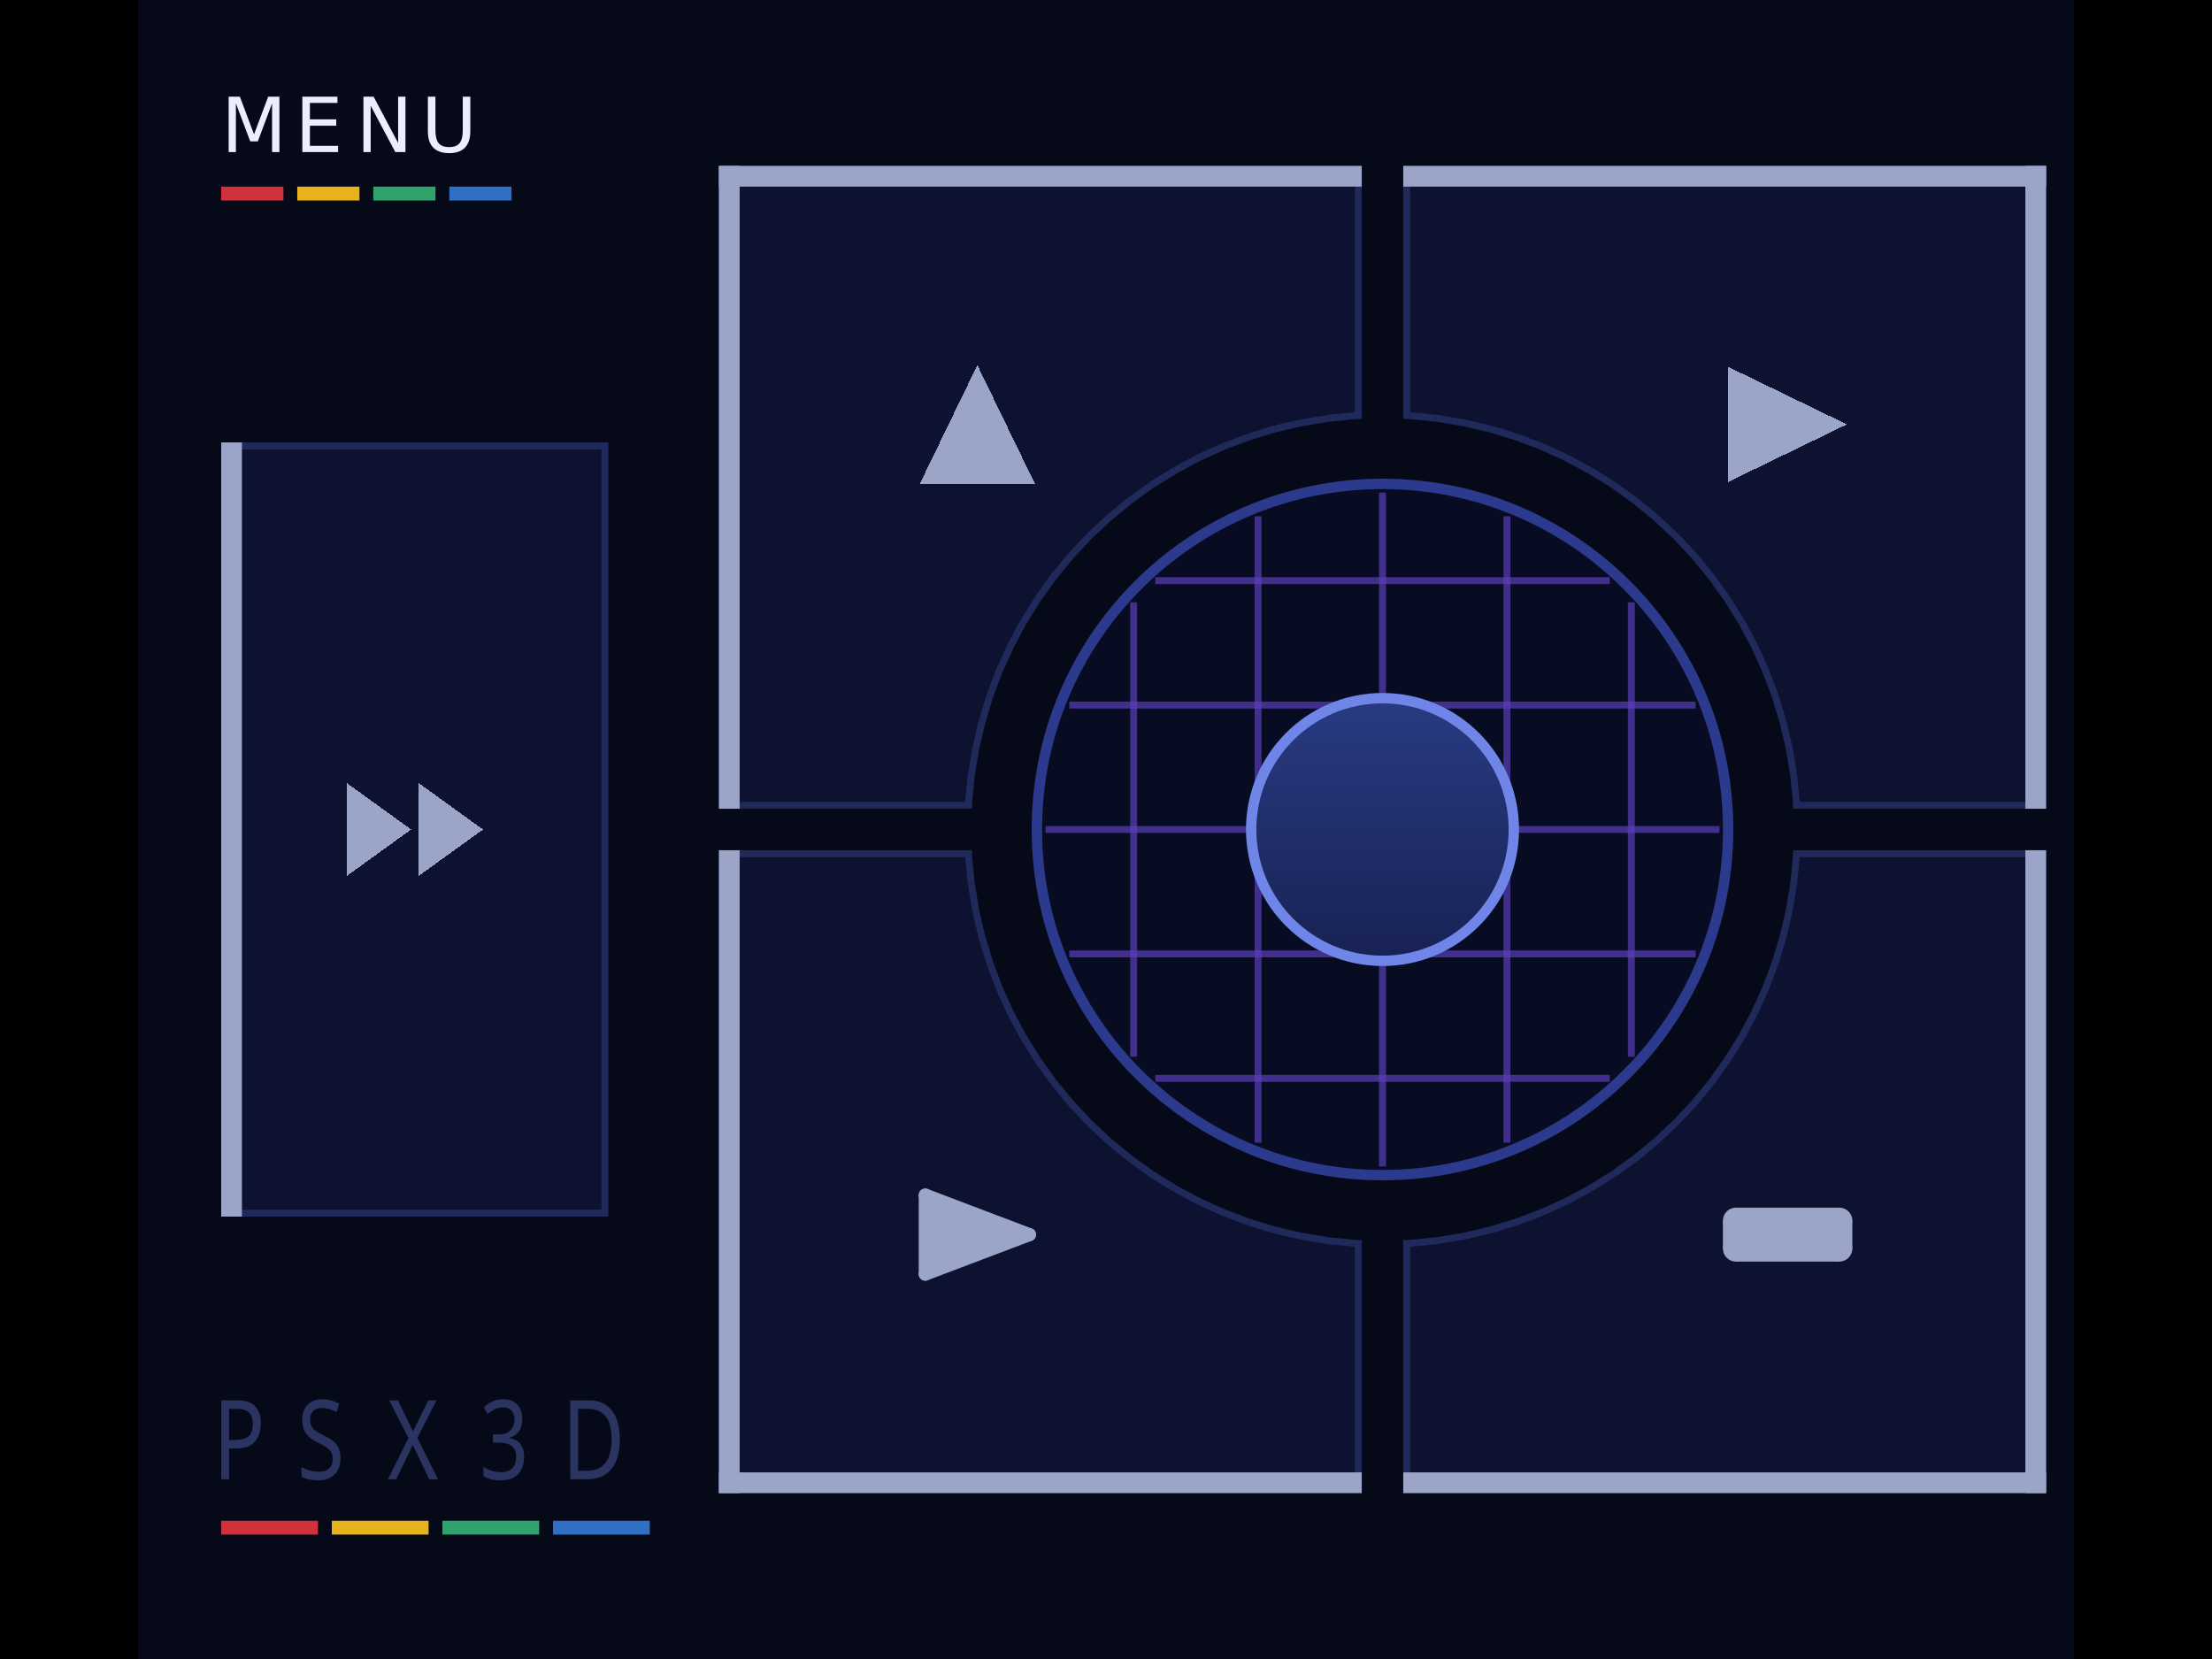
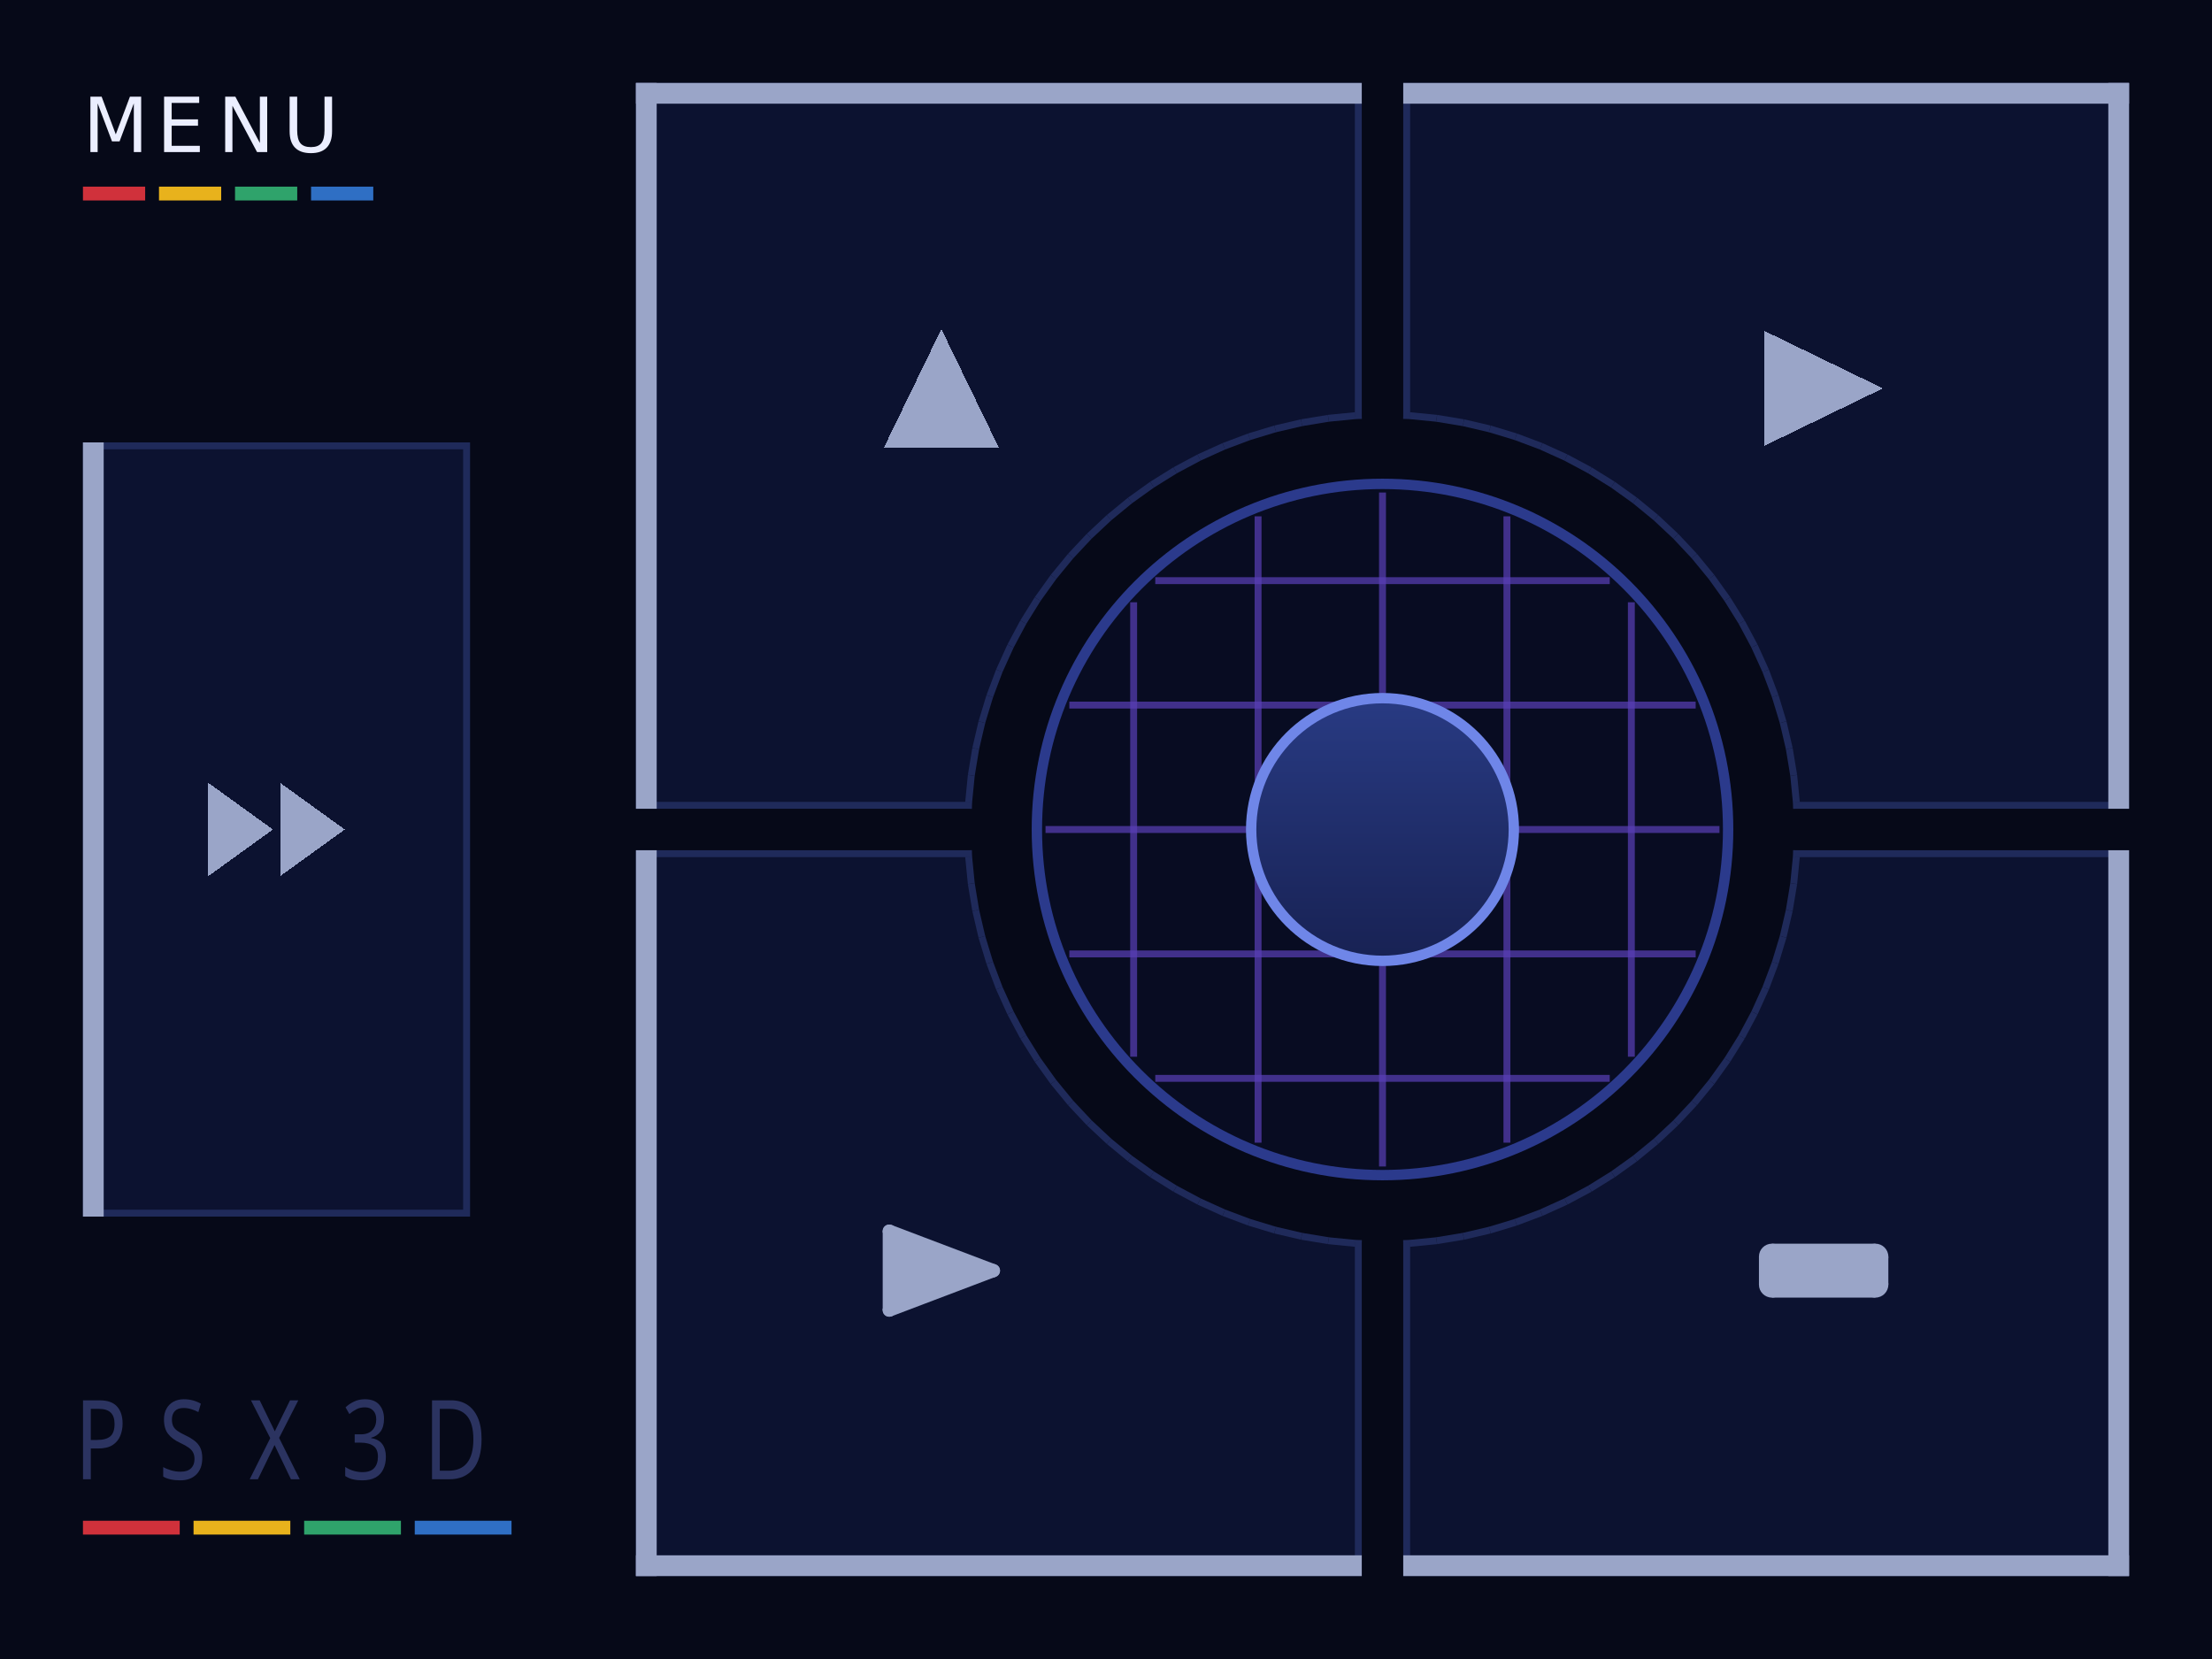
<svg xmlns="http://www.w3.org/2000/svg" width="640" height="480" viewBox="0 0 320 240">
  <rect width="320" height="240" fill="black" />
-   <rect x="20" y="0" width="280" height="240" fill="#060918" />
-   <text x="32" y="22" font-family="DejaVu Sans" font-size="11" transform="translate(32 0) scale(1 1) translate(-32 0)" fill="#ebeeff" text-anchor="start">M</text>
-   <text x="42.661" y="22" font-family="DejaVu Sans" font-size="11" transform="translate(42.6609 0) scale(1 1) translate(-42.6609 0)" fill="#ebeeff" text-anchor="start">E</text>
-   <text x="51.5" y="22" font-family="DejaVu Sans" font-size="11" transform="translate(51.5 0) scale(1 1) translate(-51.5 0)" fill="#ebeeff" text-anchor="start">N</text>
-   <text x="60.946" y="22" font-family="DejaVu Sans" font-size="11" transform="translate(60.9464 0) scale(1 1) translate(-60.9464 0)" fill="#ebeeff" text-anchor="start">U</text>
-   <rect x="32" y="27" width="9" height="2" fill="#d0313b" />
-   <rect x="32" y="220" width="14" height="2" fill="#d0313b" />
-   <rect x="43" y="27" width="9" height="2" fill="#e8b21c" />
-   <rect x="48" y="220" width="14" height="2" fill="#e8b21c" />
-   <rect x="54" y="27" width="9" height="2" fill="#2fa36b" />
-   <rect x="64" y="220" width="14" height="2" fill="#2fa36b" />
-   <rect x="65" y="27" width="9" height="2" fill="#2f6fc4" />
-   <rect x="80" y="220" width="14" height="2" fill="#2f6fc4" />
-   <text x="30.8" y="214" font-family="Michroma" font-size="16" transform="translate(30.7999 0) scale(0.782664 1) translate(-30.7999 0)" fill="#2b3360" text-anchor="start">P</text>
-   <text x="42.977" y="214" font-family="Michroma" font-size="16" transform="translate(42.9769 0) scale(0.782664 1) translate(-42.9769 0)" fill="#2b3360" text-anchor="start">S</text>
-   <text x="56.073" y="214" font-family="Michroma" font-size="16" transform="translate(56.0734 0) scale(0.782664 1) translate(-56.0734 0)" fill="#2b3360" text-anchor="start">X</text>
-   <text x="69.379" y="214" font-family="Michroma" font-size="16" transform="translate(69.3787 0) scale(0.782664 1) translate(-69.3787 0)" fill="#2b3360" text-anchor="start">3</text>
-   <text x="81.288" y="214" font-family="Michroma" font-size="16" transform="translate(81.2882 0) scale(0.782664 1) translate(-81.2882 0)" fill="#2b3360" text-anchor="start">D</text>
-   <rect x="104" y="24" width="93" height="93" fill="#1f2a5a" />
-   <rect x="105" y="25" width="91" height="91" fill="#0c1230" />
-   <rect x="104" y="24" width="93" height="3" fill="#9aa5c8" />
-   <rect x="104" y="24" width="3" height="93" fill="#9aa5c8" />
-   <defs>
-     <linearGradient id="g41" gradientUnits="userSpaceOnUse" x1="0" y1="52.813" x2="0" y2="69.973">
-       <stop stop-color="#9aa5c8" />
-       <stop offset="1" stop-color="#9aa5c8" />
-     </linearGradient>
-   </defs>
-   <path d="M 141.393 52.813 L 149.713 69.973 L 133.073 69.973 Z" shape-rendering="crispEdges" fill="url(#g41)" />
-   <rect x="203" y="24" width="93" height="93" fill="#1f2a5a" />
-   <rect x="204" y="25" width="91" height="91" fill="#0c1230" />
-   <rect x="203" y="24" width="93" height="3" fill="#9aa5c8" />
-   <rect x="293" y="24" width="3" height="93" fill="#9aa5c8" />
-   <defs>
-     <linearGradient id="g42" gradientUnits="userSpaceOnUse" x1="0" y1="53.073" x2="0" y2="69.713">
-       <stop stop-color="#9aa5c8" />
-       <stop offset="1" stop-color="#9aa5c8" />
-     </linearGradient>
-   </defs>
-   <path d="M 267.187 61.393 L 250.027 69.713 L 250.027 53.073 Z" shape-rendering="crispEdges" fill="url(#g42)" />
-   <rect x="104" y="123" width="93" height="93" fill="#1f2a5a" />
-   <rect x="105" y="124" width="91" height="91" fill="#0c1230" />
-   <rect x="104" y="213" width="93" height="3" fill="#9aa5c8" />
-   <rect x="104" y="123" width="3" height="93" fill="#9aa5c8" />
-   <defs>
-     <linearGradient id="g43" gradientUnits="userSpaceOnUse" x1="0" y1="172.887" x2="0" y2="184.327">
-       <stop stop-color="#9aa5c8" />
-       <stop offset="1" stop-color="#9aa5c8" />
-     </linearGradient>
-   </defs>
-   <path d="M 133.853 172.887 L 133.853 184.327 L 148.933 178.607 Z" shape-rendering="crispEdges" fill="url(#g43)" />
-   <path opacity="1" d="M 133.853 172.887 L 133.853 184.327" stroke="#9aa5c8" stroke-width="1.891" />
-   <circle cx="133.853" cy="172.887" r="0.945" fill="#9aa5c8" />
-   <circle cx="133.853" cy="184.327" r="0.945" fill="#9aa5c8" />
-   <path opacity="1" d="M 133.853 184.327 L 148.933 178.607" stroke="#9aa5c8" stroke-width="1.891" />
-   <circle cx="133.853" cy="184.327" r="0.945" fill="#9aa5c8" />
-   <circle cx="148.933" cy="178.607" r="0.945" fill="#9aa5c8" />
-   <path opacity="1" d="M 148.933 178.607 L 133.853 172.887" stroke="#9aa5c8" stroke-width="1.891" />
-   <circle cx="148.933" cy="178.607" r="0.945" fill="#9aa5c8" />
-   <circle cx="133.853" cy="172.887" r="0.945" fill="#9aa5c8" />
-   <rect x="203" y="123" width="93" height="93" fill="#1f2a5a" />
-   <rect x="204" y="124" width="91" height="91" fill="#0c1230" />
-   <rect x="203" y="213" width="93" height="3" fill="#9aa5c8" />
-   <rect x="293" y="123" width="3" height="93" fill="#9aa5c8" />
-   <rect x="251.119" y="174.707" width="14.976" height="7.8" fill="#9aa5c8" />
-   <rect x="249.247" y="176.579" width="18.72" height="4.056" fill="#9aa5c8" />
-   <circle cx="251.119" cy="176.579" r="1.872" fill="#9aa5c8" />
-   <circle cx="266.095" cy="176.579" r="1.872" fill="#9aa5c8" />
-   <circle cx="251.119" cy="180.635" r="1.872" fill="#9aa5c8" />
-   <circle cx="266.095" cy="180.635" r="1.872" fill="#9aa5c8" />
+   <rect x="0" y="0" width="320" height="240" fill="#060918" />
+   <text x="12" y="22" font-family="DejaVu Sans" font-size="11" transform="translate(12 0) scale(1 1) translate(-12 0)" fill="#ebeeff" text-anchor="start">M</text>
+   <text x="22.661" y="22" font-family="DejaVu Sans" font-size="11" transform="translate(22.6609 0) scale(1 1) translate(-22.6609 0)" fill="#ebeeff" text-anchor="start">E</text>
+   <text x="31.5" y="22" font-family="DejaVu Sans" font-size="11" transform="translate(31.5 0) scale(1 1) translate(-31.5 0)" fill="#ebeeff" text-anchor="start">N</text>
+   <text x="40.946" y="22" font-family="DejaVu Sans" font-size="11" transform="translate(40.9464 0) scale(1 1) translate(-40.9464 0)" fill="#ebeeff" text-anchor="start">U</text>
+   <rect x="12" y="27" width="9" height="2" fill="#d0313b" />
+   <rect x="12" y="220" width="14" height="2" fill="#d0313b" />
+   <rect x="23" y="27" width="9" height="2" fill="#e8b21c" />
+   <rect x="28" y="220" width="14" height="2" fill="#e8b21c" />
+   <rect x="34" y="27" width="9" height="2" fill="#2fa36b" />
+   <rect x="44" y="220" width="14" height="2" fill="#2fa36b" />
+   <rect x="45" y="27" width="9" height="2" fill="#2f6fc4" />
+   <rect x="60" y="220" width="14" height="2" fill="#2f6fc4" />
+   <text x="10.8" y="214" font-family="Michroma" font-size="16" transform="translate(10.7999 0) scale(0.782664 1) translate(-10.7999 0)" fill="#2b3360" text-anchor="start">P</text>
+   <text x="22.977" y="214" font-family="Michroma" font-size="16" transform="translate(22.9769 0) scale(0.782664 1) translate(-22.9769 0)" fill="#2b3360" text-anchor="start">S</text>
+   <text x="36.073" y="214" font-family="Michroma" font-size="16" transform="translate(36.0734 0) scale(0.782664 1) translate(-36.0734 0)" fill="#2b3360" text-anchor="start">X</text>
+   <text x="49.379" y="214" font-family="Michroma" font-size="16" transform="translate(49.3787 0) scale(0.782664 1) translate(-49.3787 0)" fill="#2b3360" text-anchor="start">3</text>
+   <text x="61.288" y="214" font-family="Michroma" font-size="16" transform="translate(61.2882 0) scale(0.782664 1) translate(-61.2882 0)" fill="#2b3360" text-anchor="start">D</text>
+   <rect x="92" y="12" width="105" height="105" fill="#1f2a5a" />
+   <rect x="93" y="13" width="103" height="103" fill="#0c1230" />
+   <rect x="92" y="12" width="105" height="3" fill="#9aa5c8" />
+   <rect x="92" y="12" width="3" height="105" fill="#9aa5c8" />
+   <defs>
+     <linearGradient id="g41" gradientUnits="userSpaceOnUse" x1="0" y1="47.602" x2="0" y2="64.762">
+       <stop stop-color="#9aa5c8" />
+       <stop offset="1" stop-color="#9aa5c8" />
+     </linearGradient>
+   </defs>
+   <path d="M 136.182 47.602 L 144.502 64.762 L 127.862 64.762 Z" shape-rendering="crispEdges" fill="url(#g41)" />
+   <rect x="203" y="12" width="105" height="105" fill="#1f2a5a" />
+   <rect x="204" y="13" width="103" height="103" fill="#0c1230" />
+   <rect x="203" y="12" width="105" height="3" fill="#9aa5c8" />
+   <rect x="305" y="12" width="3" height="105" fill="#9aa5c8" />
+   <defs>
+     <linearGradient id="g42" gradientUnits="userSpaceOnUse" x1="0" y1="47.862" x2="0" y2="64.502">
+       <stop stop-color="#9aa5c8" />
+       <stop offset="1" stop-color="#9aa5c8" />
+     </linearGradient>
+   </defs>
+   <path d="M 272.398 56.182 L 255.238 64.502 L 255.238 47.862 Z" shape-rendering="crispEdges" fill="url(#g42)" />
+   <rect x="92" y="123" width="105" height="105" fill="#1f2a5a" />
+   <rect x="93" y="124" width="103" height="103" fill="#0c1230" />
+   <rect x="92" y="225" width="105" height="3" fill="#9aa5c8" />
+   <rect x="92" y="123" width="3" height="105" fill="#9aa5c8" />
+   <defs>
+     <linearGradient id="g43" gradientUnits="userSpaceOnUse" x1="0" y1="178.098" x2="0" y2="189.538">
+       <stop stop-color="#9aa5c8" />
+       <stop offset="1" stop-color="#9aa5c8" />
+     </linearGradient>
+   </defs>
+   <path d="M 128.642 178.098 L 128.642 189.538 L 143.722 183.818 Z" shape-rendering="crispEdges" fill="url(#g43)" />
+   <path opacity="1" d="M 128.642 178.098 L 128.642 189.538" stroke="#9aa5c8" stroke-width="1.891" />
+   <circle cx="128.642" cy="178.098" r="0.945" fill="#9aa5c8" />
+   <circle cx="128.642" cy="189.538" r="0.945" fill="#9aa5c8" />
+   <path opacity="1" d="M 128.642 189.538 L 143.722 183.818" stroke="#9aa5c8" stroke-width="1.891" />
+   <circle cx="128.642" cy="189.538" r="0.945" fill="#9aa5c8" />
+   <circle cx="143.722" cy="183.818" r="0.945" fill="#9aa5c8" />
+   <path opacity="1" d="M 143.722 183.818 L 128.642 178.098" stroke="#9aa5c8" stroke-width="1.891" />
+   <circle cx="143.722" cy="183.818" r="0.945" fill="#9aa5c8" />
+   <circle cx="128.642" cy="178.098" r="0.945" fill="#9aa5c8" />
+   <rect x="203" y="123" width="105" height="105" fill="#1f2a5a" />
+   <rect x="204" y="124" width="103" height="103" fill="#0c1230" />
+   <rect x="203" y="225" width="105" height="3" fill="#9aa5c8" />
+   <rect x="305" y="123" width="3" height="105" fill="#9aa5c8" />
+   <rect x="256.33" y="179.918" width="14.976" height="7.8" fill="#9aa5c8" />
+   <rect x="254.458" y="181.79" width="18.72" height="4.056" fill="#9aa5c8" />
+   <circle cx="256.33" cy="181.79" r="1.872" fill="#9aa5c8" />
+   <circle cx="271.306" cy="181.79" r="1.872" fill="#9aa5c8" />
+   <circle cx="256.33" cy="185.846" r="1.872" fill="#9aa5c8" />
+   <circle cx="271.306" cy="185.846" r="1.872" fill="#9aa5c8" />
  <circle cx="200" cy="120" r="60" fill="#060918" />
  <path opacity="1" d="M 140.098 117 L 140.128 116.076" stroke="#1f2a5a" stroke-width="1" />
  <path opacity="1" d="M 140.128 116.076 L 140.513 112.168" stroke="#1f2a5a" stroke-width="1" />
  <path opacity="1" d="M 140.513 112.168 L 141.153 108.295" stroke="#1f2a5a" stroke-width="1" />
  <path opacity="1" d="M 141.153 108.295 L 142.044 104.471" stroke="#1f2a5a" stroke-width="1" />
  <path opacity="1" d="M 142.044 104.471 L 143.184 100.714" stroke="#1f2a5a" stroke-width="1" />
  <path opacity="1" d="M 143.184 100.714 L 144.567 97.039" stroke="#1f2a5a" stroke-width="1" />
  <path opacity="1" d="M 144.567 97.039 L 146.188 93.463" stroke="#1f2a5a" stroke-width="1" />
  <path opacity="1" d="M 146.188 93.463 L 148.038 90" stroke="#1f2a5a" stroke-width="1" />
  <path opacity="1" d="M 148.038 90 L 150.112 86.666" stroke="#1f2a5a" stroke-width="1" />
  <path opacity="1" d="M 150.112 86.666 L 152.399 83.474" stroke="#1f2a5a" stroke-width="1" />
  <path opacity="1" d="M 152.399 83.474 L 154.89 80.439" stroke="#1f2a5a" stroke-width="1" />
  <path opacity="1" d="M 154.89 80.439 L 157.574 77.574" stroke="#1f2a5a" stroke-width="1" />
  <path opacity="1" d="M 157.574 77.574 L 160.439 74.89" stroke="#1f2a5a" stroke-width="1" />
  <path opacity="1" d="M 160.439 74.89 L 163.474 72.399" stroke="#1f2a5a" stroke-width="1" />
  <path opacity="1" d="M 163.474 72.399 L 166.666 70.112" stroke="#1f2a5a" stroke-width="1" />
  <path opacity="1" d="M 166.666 70.112 L 170 68.038" stroke="#1f2a5a" stroke-width="1" />
  <path opacity="1" d="M 170 68.038 L 173.463 66.188" stroke="#1f2a5a" stroke-width="1" />
  <path opacity="1" d="M 173.463 66.188 L 177.039 64.567" stroke="#1f2a5a" stroke-width="1" />
  <path opacity="1" d="M 177.039 64.567 L 180.714 63.184" stroke="#1f2a5a" stroke-width="1" />
  <path opacity="1" d="M 180.714 63.184 L 184.471 62.044" stroke="#1f2a5a" stroke-width="1" />
  <path opacity="1" d="M 184.471 62.044 L 188.295 61.153" stroke="#1f2a5a" stroke-width="1" />
  <path opacity="1" d="M 188.295 61.153 L 192.168 60.513" stroke="#1f2a5a" stroke-width="1" />
  <path opacity="1" d="M 192.168 60.513 L 196.076 60.129" stroke="#1f2a5a" stroke-width="1" />
  <path opacity="1" d="M 196.076 60.129 L 197 60.098" stroke="#1f2a5a" stroke-width="1" />
  <path opacity="1" d="M 203 60.098 L 203.924 60.129" stroke="#1f2a5a" stroke-width="1" />
  <path opacity="1" d="M 203.924 60.129 L 207.832 60.513" stroke="#1f2a5a" stroke-width="1" />
  <path opacity="1" d="M 207.832 60.513 L 211.705 61.153" stroke="#1f2a5a" stroke-width="1" />
  <path opacity="1" d="M 211.705 61.153 L 215.529 62.044" stroke="#1f2a5a" stroke-width="1" />
  <path opacity="1" d="M 215.529 62.044 L 219.286 63.184" stroke="#1f2a5a" stroke-width="1" />
  <path opacity="1" d="M 219.286 63.184 L 222.961 64.567" stroke="#1f2a5a" stroke-width="1" />
  <path opacity="1" d="M 222.961 64.567 L 226.537 66.188" stroke="#1f2a5a" stroke-width="1" />
  <path opacity="1" d="M 226.537 66.188 L 230 68.038" stroke="#1f2a5a" stroke-width="1" />
  <path opacity="1" d="M 230 68.038 L 233.334 70.112" stroke="#1f2a5a" stroke-width="1" />
  <path opacity="1" d="M 233.334 70.112 L 236.526 72.399" stroke="#1f2a5a" stroke-width="1" />
  <path opacity="1" d="M 236.526 72.399 L 239.561 74.89" stroke="#1f2a5a" stroke-width="1" />
  <path opacity="1" d="M 239.561 74.89 L 242.426 77.574" stroke="#1f2a5a" stroke-width="1" />
  <path opacity="1" d="M 242.426 77.574 L 245.11 80.439" stroke="#1f2a5a" stroke-width="1" />
  <path opacity="1" d="M 245.11 80.439 L 247.601 83.474" stroke="#1f2a5a" stroke-width="1" />
  <path opacity="1" d="M 247.601 83.474 L 249.888 86.666" stroke="#1f2a5a" stroke-width="1" />
  <path opacity="1" d="M 249.888 86.666 L 251.962 90" stroke="#1f2a5a" stroke-width="1" />
  <path opacity="1" d="M 251.962 90 L 253.812 93.463" stroke="#1f2a5a" stroke-width="1" />
  <path opacity="1" d="M 253.812 93.463 L 255.433 97.039" stroke="#1f2a5a" stroke-width="1" />
  <path opacity="1" d="M 255.433 97.039 L 256.816 100.714" stroke="#1f2a5a" stroke-width="1" />
  <path opacity="1" d="M 256.816 100.714 L 257.956 104.471" stroke="#1f2a5a" stroke-width="1" />
  <path opacity="1" d="M 257.956 104.471 L 258.847 108.295" stroke="#1f2a5a" stroke-width="1" />
  <path opacity="1" d="M 258.847 108.295 L 259.487 112.168" stroke="#1f2a5a" stroke-width="1" />
  <path opacity="1" d="M 259.487 112.168 L 259.872 116.076" stroke="#1f2a5a" stroke-width="1" />
  <path opacity="1" d="M 259.872 116.076 L 259.902 117" stroke="#1f2a5a" stroke-width="1" />
  <path opacity="1" d="M 197 179.902 L 196.076 179.872" stroke="#1f2a5a" stroke-width="1" />
  <path opacity="1" d="M 196.076 179.872 L 192.168 179.487" stroke="#1f2a5a" stroke-width="1" />
  <path opacity="1" d="M 192.168 179.487 L 188.295 178.847" stroke="#1f2a5a" stroke-width="1" />
  <path opacity="1" d="M 188.295 178.847 L 184.471 177.956" stroke="#1f2a5a" stroke-width="1" />
  <path opacity="1" d="M 184.471 177.956 L 180.714 176.816" stroke="#1f2a5a" stroke-width="1" />
  <path opacity="1" d="M 180.714 176.816 L 177.039 175.433" stroke="#1f2a5a" stroke-width="1" />
  <path opacity="1" d="M 177.039 175.433 L 173.463 173.812" stroke="#1f2a5a" stroke-width="1" />
  <path opacity="1" d="M 173.463 173.812 L 170 171.962" stroke="#1f2a5a" stroke-width="1" />
  <path opacity="1" d="M 170 171.962 L 166.666 169.888" stroke="#1f2a5a" stroke-width="1" />
  <path opacity="1" d="M 166.666 169.888 L 163.474 167.601" stroke="#1f2a5a" stroke-width="1" />
  <path opacity="1" d="M 163.474 167.601 L 160.439 165.11" stroke="#1f2a5a" stroke-width="1" />
  <path opacity="1" d="M 160.439 165.11 L 157.574 162.426" stroke="#1f2a5a" stroke-width="1" />
  <path opacity="1" d="M 157.574 162.426 L 154.89 159.561" stroke="#1f2a5a" stroke-width="1" />
  <path opacity="1" d="M 154.89 159.561 L 152.399 156.526" stroke="#1f2a5a" stroke-width="1" />
  <path opacity="1" d="M 152.399 156.526 L 150.112 153.334" stroke="#1f2a5a" stroke-width="1" />
  <path opacity="1" d="M 150.112 153.334 L 148.038 150" stroke="#1f2a5a" stroke-width="1" />
  <path opacity="1" d="M 148.038 150 L 146.188 146.537" stroke="#1f2a5a" stroke-width="1" />
  <path opacity="1" d="M 146.188 146.537 L 144.567 142.961" stroke="#1f2a5a" stroke-width="1" />
  <path opacity="1" d="M 144.567 142.961 L 143.184 139.286" stroke="#1f2a5a" stroke-width="1" />
  <path opacity="1" d="M 143.184 139.286 L 142.044 135.529" stroke="#1f2a5a" stroke-width="1" />
  <path opacity="1" d="M 142.044 135.529 L 141.153 131.705" stroke="#1f2a5a" stroke-width="1" />
  <path opacity="1" d="M 141.153 131.705 L 140.513 127.832" stroke="#1f2a5a" stroke-width="1" />
  <path opacity="1" d="M 140.513 127.832 L 140.128 123.924" stroke="#1f2a5a" stroke-width="1" />
  <path opacity="1" d="M 140.128 123.924 L 140.098 123" stroke="#1f2a5a" stroke-width="1" />
  <path opacity="1" d="M 259.902 123 L 259.872 123.924" stroke="#1f2a5a" stroke-width="1" />
  <path opacity="1" d="M 259.872 123.924 L 259.487 127.832" stroke="#1f2a5a" stroke-width="1" />
  <path opacity="1" d="M 259.487 127.832 L 258.847 131.705" stroke="#1f2a5a" stroke-width="1" />
  <path opacity="1" d="M 258.847 131.705 L 257.956 135.529" stroke="#1f2a5a" stroke-width="1" />
  <path opacity="1" d="M 257.956 135.529 L 256.816 139.286" stroke="#1f2a5a" stroke-width="1" />
  <path opacity="1" d="M 256.816 139.286 L 255.433 142.961" stroke="#1f2a5a" stroke-width="1" />
  <path opacity="1" d="M 255.433 142.961 L 253.812 146.537" stroke="#1f2a5a" stroke-width="1" />
  <path opacity="1" d="M 253.812 146.537 L 251.962 150" stroke="#1f2a5a" stroke-width="1" />
  <path opacity="1" d="M 251.962 150 L 249.888 153.334" stroke="#1f2a5a" stroke-width="1" />
  <path opacity="1" d="M 249.888 153.334 L 247.601 156.526" stroke="#1f2a5a" stroke-width="1" />
  <path opacity="1" d="M 247.601 156.526 L 245.11 159.561" stroke="#1f2a5a" stroke-width="1" />
  <path opacity="1" d="M 245.11 159.561 L 242.426 162.426" stroke="#1f2a5a" stroke-width="1" />
  <path opacity="1" d="M 242.426 162.426 L 239.561 165.11" stroke="#1f2a5a" stroke-width="1" />
  <path opacity="1" d="M 239.561 165.11 L 236.526 167.601" stroke="#1f2a5a" stroke-width="1" />
  <path opacity="1" d="M 236.526 167.601 L 233.334 169.888" stroke="#1f2a5a" stroke-width="1" />
  <path opacity="1" d="M 233.334 169.888 L 230 171.962" stroke="#1f2a5a" stroke-width="1" />
  <path opacity="1" d="M 230 171.962 L 226.537 173.812" stroke="#1f2a5a" stroke-width="1" />
  <path opacity="1" d="M 226.537 173.812 L 222.961 175.433" stroke="#1f2a5a" stroke-width="1" />
  <path opacity="1" d="M 222.961 175.433 L 219.286 176.816" stroke="#1f2a5a" stroke-width="1" />
  <path opacity="1" d="M 219.286 176.816 L 215.529 177.956" stroke="#1f2a5a" stroke-width="1" />
  <path opacity="1" d="M 215.529 177.956 L 211.705 178.847" stroke="#1f2a5a" stroke-width="1" />
  <path opacity="1" d="M 211.705 178.847 L 207.832 179.487" stroke="#1f2a5a" stroke-width="1" />
  <path opacity="1" d="M 207.832 179.487 L 203.924 179.872" stroke="#1f2a5a" stroke-width="1" />
  <path opacity="1" d="M 203.924 179.872 L 203 179.902" stroke="#1f2a5a" stroke-width="1" />
  <circle cx="200" cy="120" r="50.75" fill="#2b3a8c" />
  <circle cx="200" cy="120" r="49.25" fill="#080c22" />
  <path opacity="0.702" d="M 164 87.128 L 164 152.872" stroke="#5a3fb8" stroke-width="1" />
  <path opacity="0.702" d="M 167.128 84 L 232.872 84" stroke="#5a3fb8" stroke-width="1" />
  <path opacity="0.702" d="M 182 74.695 L 182 165.305" stroke="#5a3fb8" stroke-width="1" />
  <path opacity="0.702" d="M 154.695 102 L 245.305 102" stroke="#5a3fb8" stroke-width="1" />
  <path opacity="0.702" d="M 200 71.25 L 200 168.75" stroke="#5a3fb8" stroke-width="1" />
  <path opacity="0.702" d="M 151.25 120 L 248.75 120" stroke="#5a3fb8" stroke-width="1" />
  <path opacity="0.702" d="M 218 74.695 L 218 165.305" stroke="#5a3fb8" stroke-width="1" />
  <path opacity="0.702" d="M 154.695 138 L 245.305 138" stroke="#5a3fb8" stroke-width="1" />
  <path opacity="0.702" d="M 236 87.128 L 236 152.872" stroke="#5a3fb8" stroke-width="1" />
  <path opacity="0.702" d="M 167.128 156 L 232.872 156" stroke="#5a3fb8" stroke-width="1" />
  <circle cx="200" cy="120" r="19.75" fill="#6f86e8" />
  <defs>
    <linearGradient id="g44" gradientUnits="userSpaceOnUse" x1="181.75" y1="101.75" x2="181.75" y2="138.25">
      <stop stop-color="#283a82" />
      <stop offset="1" stop-color="#182254" />
    </linearGradient>
  </defs>
  <ellipse cx="200" cy="120" rx="18.25" ry="18.25" fill="url(#g44)" />
-   <rect x="32" y="64" width="56" height="112" fill="#1f2a5a" />
-   <rect x="33" y="65" width="54" height="110" fill="#0c1230" />
-   <rect x="32" y="64" width="3" height="112" fill="#9aa5c8" />
+   <rect x="12" y="64" width="56" height="112" fill="#1f2a5a" />
+   <rect x="13" y="65" width="54" height="110" fill="#0c1230" />
+   <rect x="12" y="64" width="3" height="112" fill="#9aa5c8" />
  <defs>
    <linearGradient id="g45" gradientUnits="userSpaceOnUse" x1="0" y1="113.24" x2="0" y2="126.76">
      <stop stop-color="#9aa5c8" />
      <stop offset="1" stop-color="#9aa5c8" />
    </linearGradient>
  </defs>
-   <path d="M 59.48 120 L 50.12 113.24 L 50.12 126.76 Z" shape-rendering="crispEdges" fill="url(#g45)" />
+   <path d="M 39.48 120 L 30.12 113.24 L 30.12 126.76 Z" shape-rendering="crispEdges" fill="url(#g45)" />
  <defs>
    <linearGradient id="g46" gradientUnits="userSpaceOnUse" x1="0" y1="113.24" x2="0" y2="126.76">
      <stop stop-color="#9aa5c8" />
      <stop offset="1" stop-color="#9aa5c8" />
    </linearGradient>
  </defs>
-   <path d="M 69.88 120 L 60.52 113.24 L 60.52 126.76 Z" shape-rendering="crispEdges" fill="url(#g46)" />
+   <path d="M 49.88 120 L 40.52 113.24 L 40.52 126.76 Z" shape-rendering="crispEdges" fill="url(#g46)" />
</svg>
